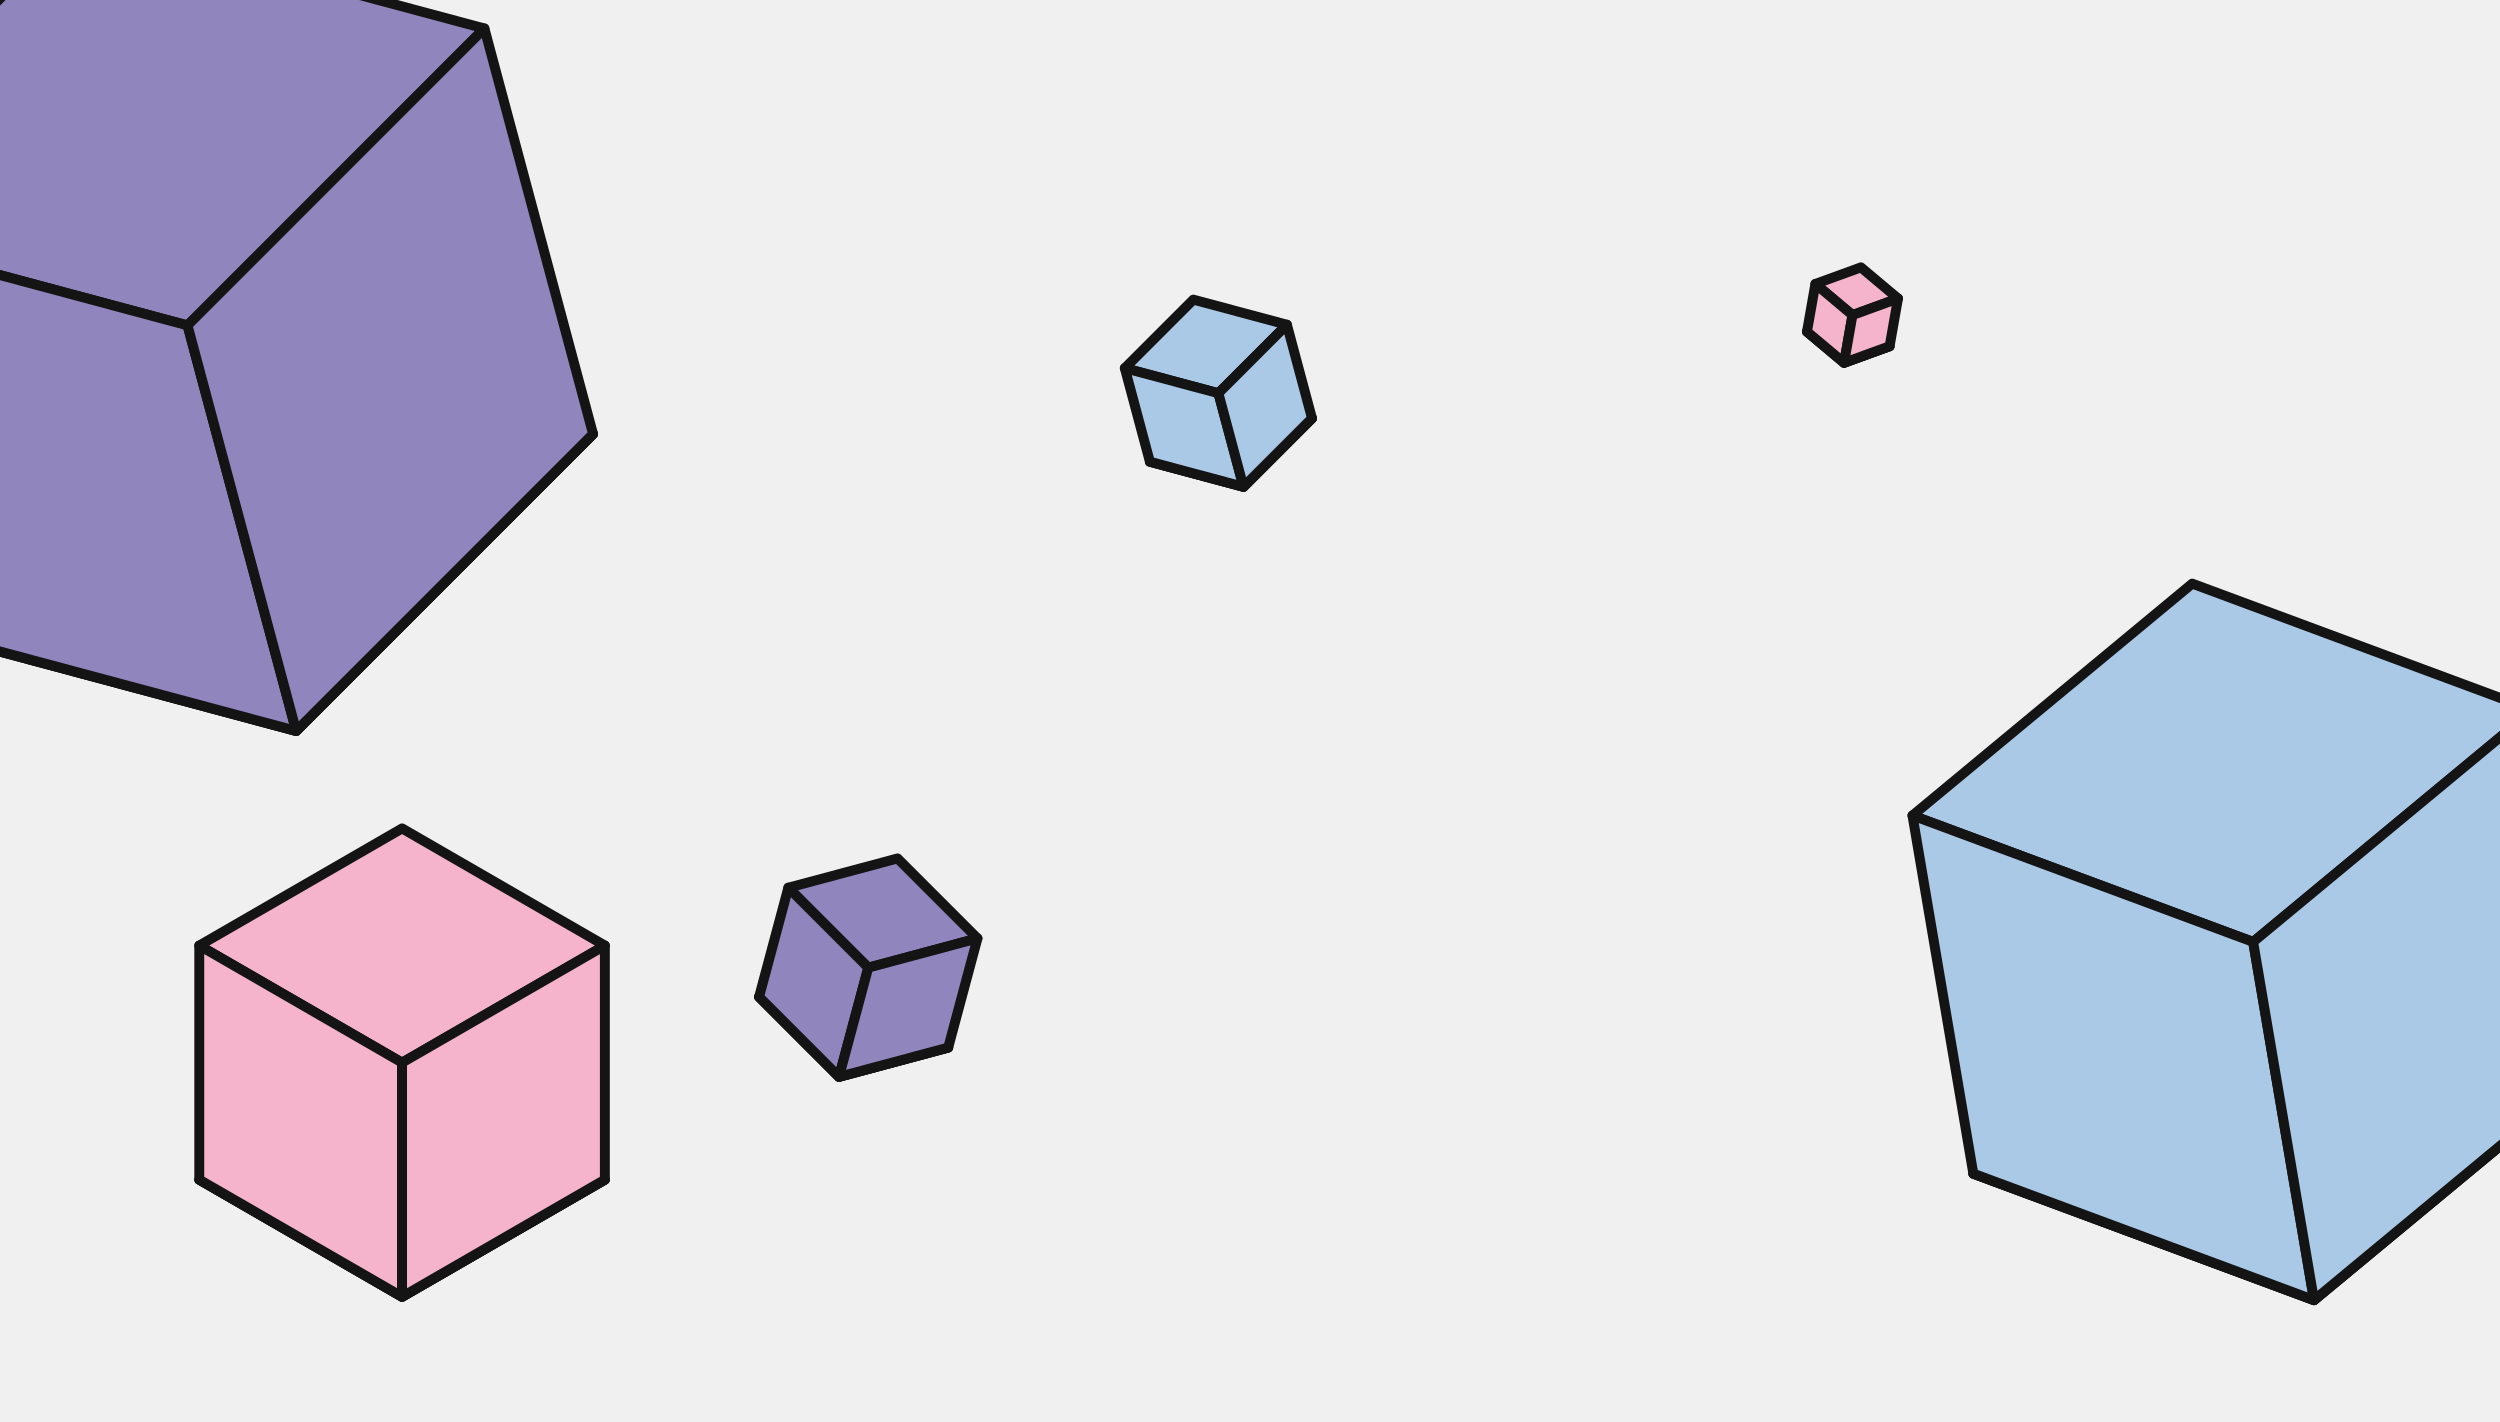
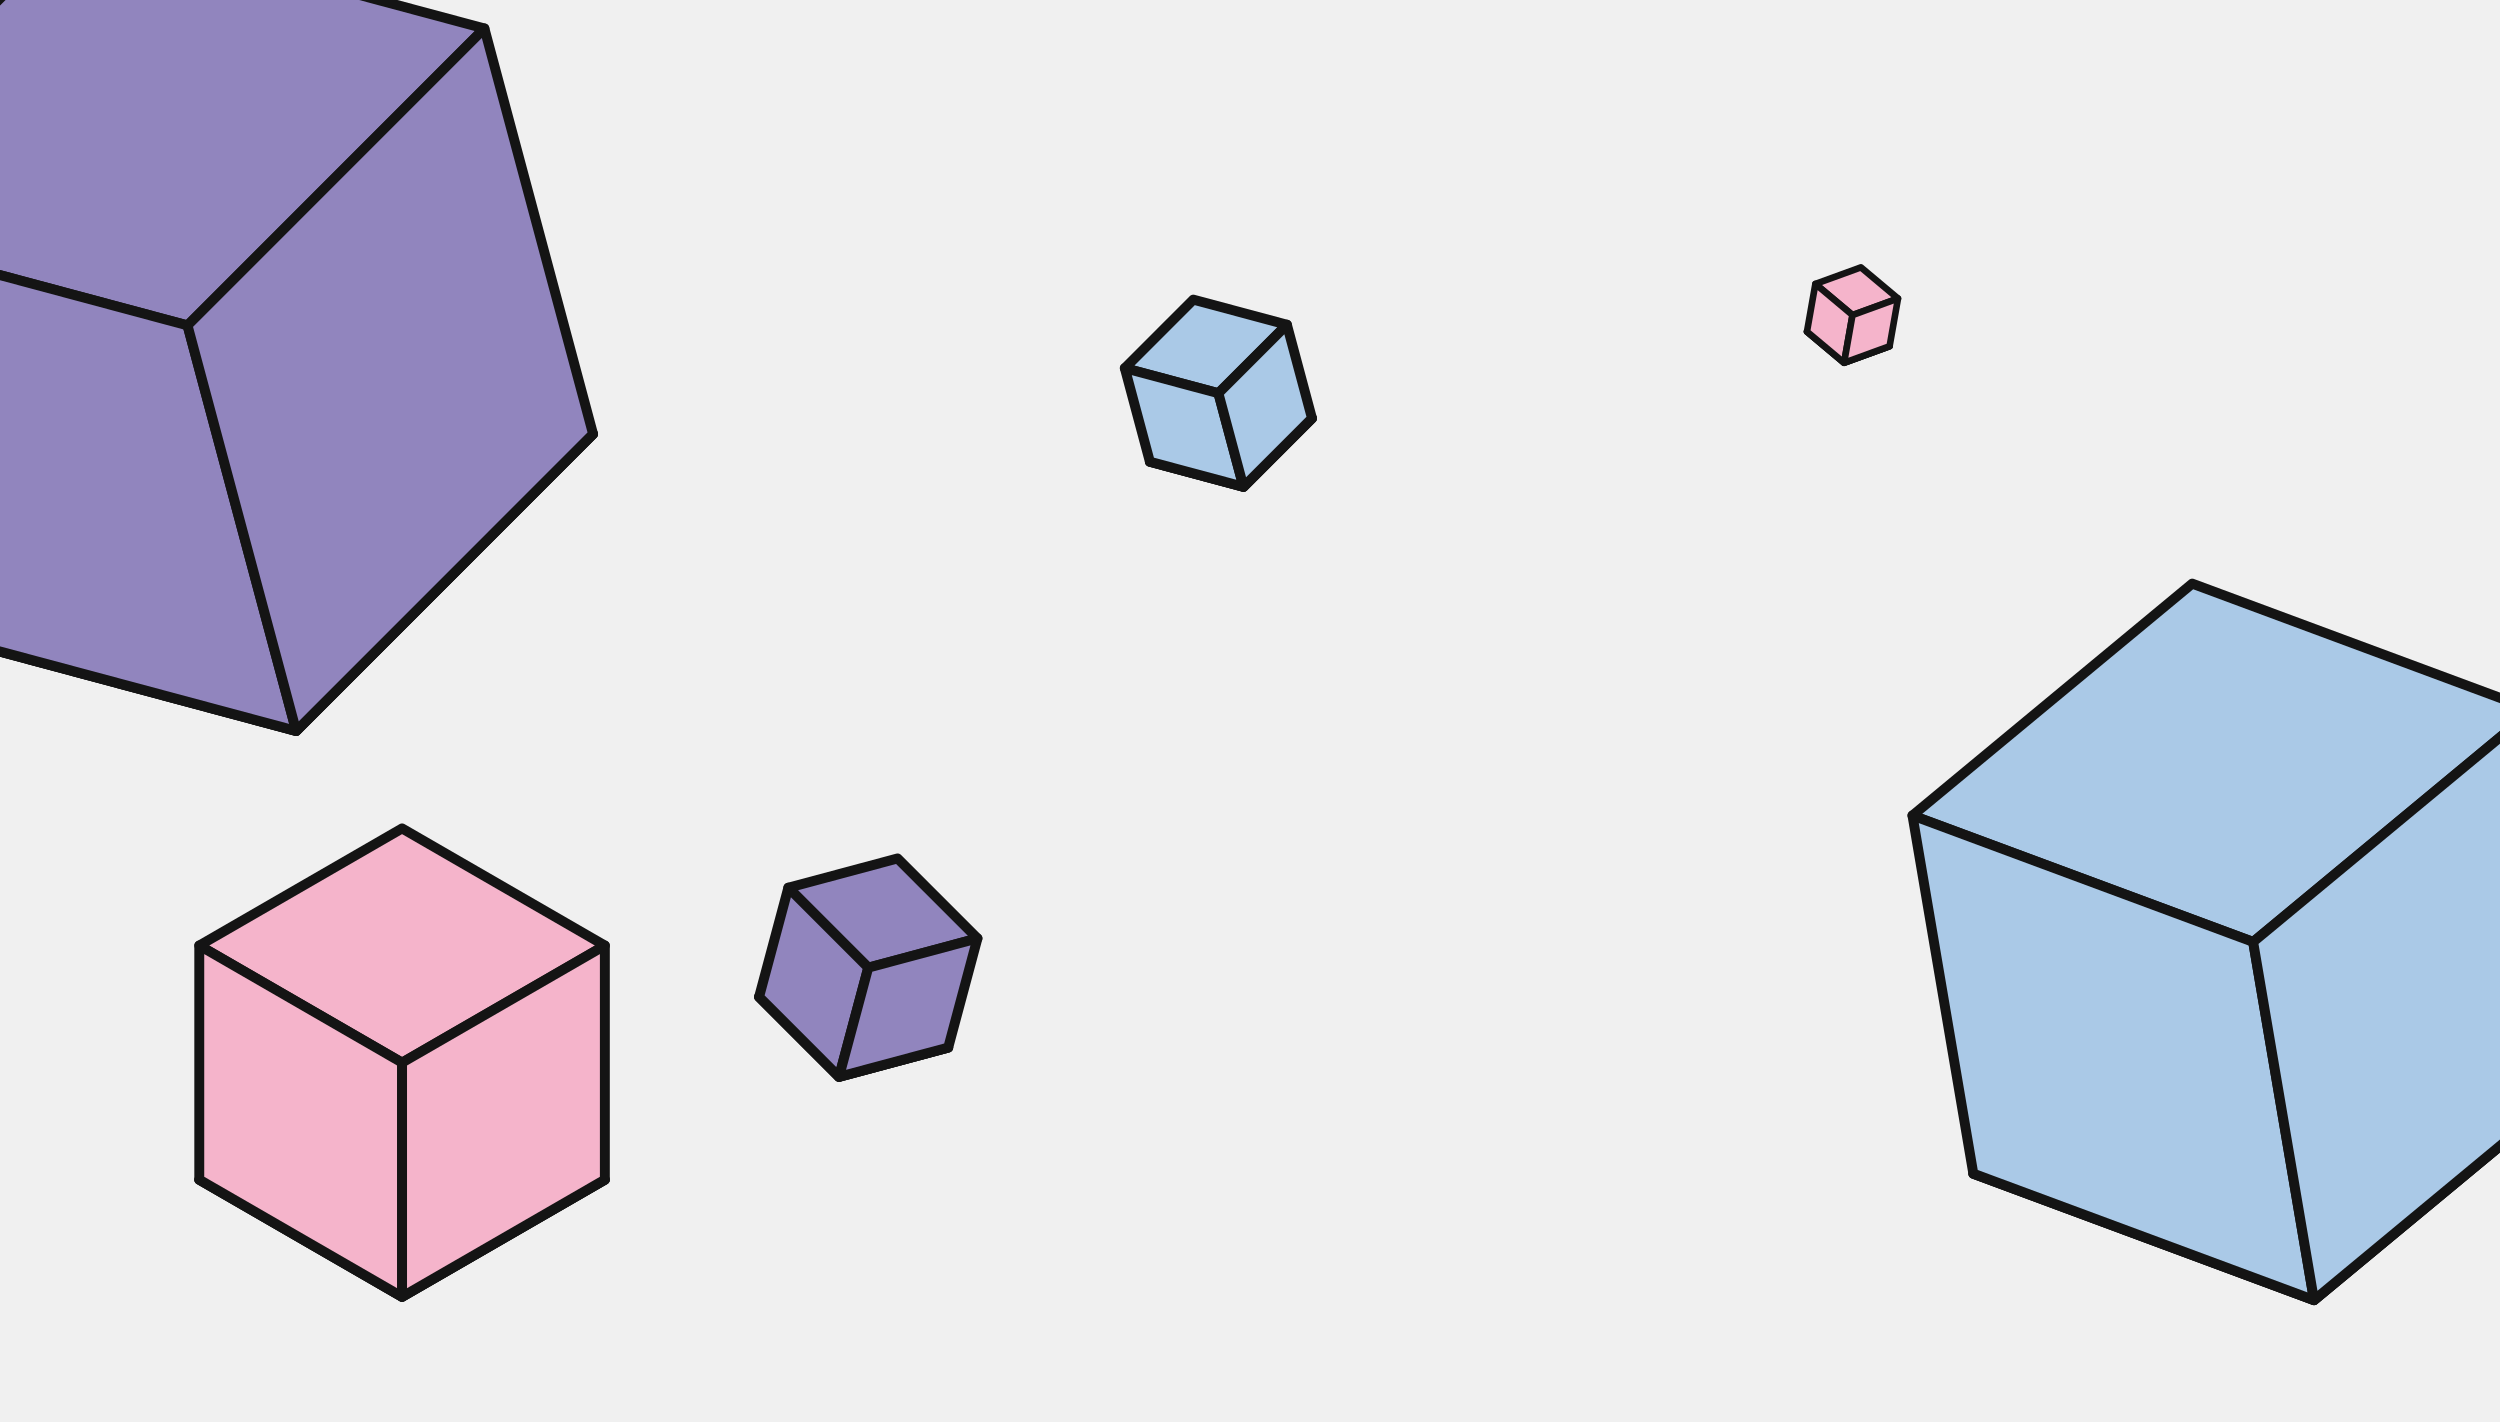
<svg xmlns="http://www.w3.org/2000/svg" width="1513" height="860" viewBox="0 0 1513 860" fill="none">
  <g clip-path="url(#clip0_0_1)">
    <path d="M794.021 253.167L752.559 294.644L695.914 279.454L737.376 237.977L794.021 253.167Z" fill="#AAC9E7" stroke="#141414" stroke-width="6" stroke-linecap="round" stroke-linejoin="round" />
    <path d="M794.021 253.167L752.559 294.644L695.914 279.454L737.376 237.977L794.021 253.167Z" fill="#AAC9E7" stroke="#141414" stroke-width="6" stroke-linecap="round" stroke-linejoin="round" />
    <path d="M778.843 196.521L737.381 237.998L680.736 222.809L722.198 181.332L778.843 196.521Z" fill="#AAC9E7" stroke="#141414" stroke-width="6" stroke-linecap="round" stroke-linejoin="round" />
    <path d="M737.378 237.987L752.554 294.623L695.908 279.434L680.733 222.798L737.378 237.987Z" fill="#AAC9E7" stroke="#141414" stroke-width="6" stroke-linecap="round" stroke-linejoin="round" />
    <path d="M778.84 196.51L794.016 253.146L752.554 294.623L737.378 237.988L778.84 196.51Z" fill="#AAC9E7" stroke="#141414" stroke-width="6" stroke-linecap="round" stroke-linejoin="round" />
  </g>
  <g clip-path="url(#clip1_0_1)">
    <path d="M573.853 634L507.766 651.721L459.394 603.331L525.481 585.61L573.853 634Z" fill="#9185BE" stroke="#141414" stroke-width="6" stroke-linecap="round" stroke-linejoin="round" />
    <path d="M573.853 634L507.766 651.721L459.394 603.331L525.481 585.61L573.853 634Z" fill="#9185BE" stroke="#141414" stroke-width="6" stroke-linecap="round" stroke-linejoin="round" />
    <path d="M591.56 567.914L525.474 585.635L477.102 537.245L543.188 519.524L591.56 567.914Z" fill="#9185BE" stroke="#141414" stroke-width="6" stroke-linecap="round" stroke-linejoin="round" />
    <path d="M525.477 585.622L507.773 651.698L459.401 603.308L477.105 537.232L525.477 585.622Z" fill="#9185BE" stroke="#141414" stroke-width="6" stroke-linecap="round" stroke-linejoin="round" />
    <path d="M591.564 567.903L573.859 633.978L507.773 651.699L525.477 585.624L591.564 567.903Z" fill="#9185BE" stroke="#141414" stroke-width="6" stroke-linecap="round" stroke-linejoin="round" />
  </g>
  <g clip-path="url(#clip2_0_1)">
    <path d="M1569.77 646.546L1400.45 786.897L1194.27 710.363L1363.59 570.011L1569.77 646.546Z" fill="#AAC9E7" stroke="#141414" stroke-width="6" stroke-linecap="round" stroke-linejoin="round" />
    <path d="M1569.77 646.546L1400.45 786.897L1194.27 710.363L1363.59 570.011L1569.77 646.546Z" fill="#AAC9E7" stroke="#141414" stroke-width="6" stroke-linecap="round" stroke-linejoin="round" />
    <path d="M1532.92 429.741L1363.6 570.092L1157.42 493.558L1326.74 353.207L1532.92 429.741Z" fill="#AAC9E7" stroke="#141414" stroke-width="6" stroke-linecap="round" stroke-linejoin="round" />
    <path d="M1363.59 570.052L1400.43 786.82L1194.26 710.286L1157.42 493.518L1363.59 570.052Z" fill="#AAC9E7" stroke="#141414" stroke-width="6" stroke-linecap="round" stroke-linejoin="round" />
    <path d="M1532.91 429.701L1569.75 646.469L1400.44 786.82L1363.6 570.052L1532.91 429.701Z" fill="#AAC9E7" stroke="#141414" stroke-width="6" stroke-linecap="round" stroke-linejoin="round" />
  </g>
  <g clip-path="url(#clip3_0_1)">
    <path d="M358.931 262.7L179.264 442.434L-66.2 376.613L113.467 196.879L358.931 262.7Z" fill="#9185BE" stroke="#141414" stroke-width="6" stroke-linecap="round" stroke-linejoin="round" />
    <path d="M358.931 262.7L179.264 442.434L-66.2 376.613L113.467 196.879L358.931 262.7Z" fill="#9185BE" stroke="#141414" stroke-width="6" stroke-linecap="round" stroke-linejoin="round" />
    <path d="M293.159 17.237L113.491 196.971L-131.973 131.151L47.695 -48.584L293.159 17.237Z" fill="#9185BE" stroke="#141414" stroke-width="6" stroke-linecap="round" stroke-linejoin="round" />
    <path d="M113.48 196.925L179.24 442.347L-66.224 376.526L-131.984 131.104L113.48 196.925Z" fill="#9185BE" stroke="#141414" stroke-width="6" stroke-linecap="round" stroke-linejoin="round" />
    <path d="M293.15 17.191L358.911 262.612L179.243 442.347L113.483 196.925L293.15 17.191Z" fill="#9185BE" stroke="#141414" stroke-width="6" stroke-linecap="round" stroke-linejoin="round" />
  </g>
  <g clip-path="url(#clip4_0_1)">
-     <path d="M1143.59 209.531L1116.03 219.565L1093.57 200.712L1121.13 190.678L1143.59 209.531Z" fill="#F5B4CB" stroke="#141414" stroke-width="6" stroke-linecap="round" stroke-linejoin="round" />
-     <path d="M1143.59 209.531L1116.03 219.565L1093.57 200.712L1121.13 190.678L1143.59 209.531Z" fill="#F5B4CB" stroke="#141414" stroke-width="6" stroke-linecap="round" stroke-linejoin="round" />
-     <path d="M1148.68 180.655L1121.13 190.689L1098.67 171.836L1126.22 161.802L1148.68 180.655Z" fill="#F5B4CB" stroke="#141414" stroke-width="6" stroke-linecap="round" stroke-linejoin="round" />
-     <path d="M1121.13 190.684L1116.04 219.555L1093.58 200.703L1098.67 171.831L1121.13 190.684Z" fill="#F5B4CB" stroke="#141414" stroke-width="6" stroke-linecap="round" stroke-linejoin="round" />
-     <path d="M1148.68 180.65L1143.59 209.521L1116.04 219.555L1121.13 190.684L1148.68 180.65Z" fill="#F5B4CB" stroke="#141414" stroke-width="6" stroke-linecap="round" stroke-linejoin="round" />
+     <path d="M1143.59 209.531L1116.03 219.565L1093.57 200.712L1121.13 190.678L1143.59 209.531Z" fill="#F5B4CB" stroke="#141414" style="stroke-width:4" stroke-linecap="round" stroke-linejoin="round" />
+     <path d="M1143.59 209.531L1116.03 219.565L1093.57 200.712L1121.13 190.678L1143.59 209.531Z" fill="#F5B4CB" stroke="#141414" style="stroke-width:4" stroke-linecap="round" stroke-linejoin="round" />
+     <path d="M1148.68 180.655L1121.13 190.689L1098.67 171.836L1126.22 161.802L1148.68 180.655Z" fill="#F5B4CB" stroke="#141414" style="stroke-width:4" stroke-linecap="round" stroke-linejoin="round" />
+     <path d="M1121.13 190.684L1116.04 219.555L1093.58 200.703L1098.67 171.831L1121.13 190.684Z" fill="#F5B4CB" stroke="#141414" style="stroke-width:4" stroke-linecap="round" stroke-linejoin="round" />
+     <path d="M1148.68 180.65L1143.59 209.521L1116.04 219.555L1121.13 190.684L1148.68 180.65Z" fill="#F5B4CB" stroke="#141414" style="stroke-width:4" stroke-linecap="round" stroke-linejoin="round" />
  </g>
  <g clip-path="url(#clip5_0_1)">
    <path d="M366.057 713.97L243.328 784.857L120.6 713.97L243.328 643.082L366.057 713.97Z" fill="#F5B4CB" stroke="#141414" stroke-width="6" stroke-linecap="round" stroke-linejoin="round" />
    <path d="M366.057 713.97L243.328 784.857L120.6 713.97L243.328 643.082L366.057 713.97Z" fill="#F5B4CB" stroke="#141414" stroke-width="6" stroke-linecap="round" stroke-linejoin="round" />
    <path d="M366.056 572.247L243.328 643.134L120.6 572.247L243.328 501.359L366.056 572.247Z" fill="#F5B4CB" stroke="#141414" stroke-width="6" stroke-linecap="round" stroke-linejoin="round" />
    <path d="M243.329 643.108V784.806L120.6 713.919V572.221L243.329 643.108Z" fill="#F5B4CB" stroke="#141414" stroke-width="6" stroke-linecap="round" stroke-linejoin="round" />
    <path d="M366.057 572.221V713.919L243.328 784.806V643.108L366.057 572.221Z" fill="#F5B4CB" stroke="#141414" stroke-width="6" stroke-linecap="round" stroke-linejoin="round" />
  </g>
  <defs>
    <clipPath id="clip0_0_1">
      <rect width="147.935" height="147.228" fill="white" transform="translate(646.96 186.125) rotate(-15)" />
    </clipPath>
    <clipPath id="clip1_0_1">
      <rect width="170.24" height="170.24" fill="white" transform="translate(465.271 481.336) rotate(15)" />
    </clipPath>
    <clipPath id="clip2_0_1">
      <rect width="486.799" height="503.984" fill="white" transform="translate(1081.28 362.438) rotate(-9.64547)" />
    </clipPath>
    <clipPath id="clip3_0_1">
      <rect width="608.957" height="609.664" fill="white" transform="translate(-259.54 -18.5547) rotate(-15)" />
    </clipPath>
    <clipPath id="clip4_0_1">
      <rect width="70.028" height="72.462" fill="white" transform="translate(1092.77 148.82) rotate(10)" />
    </clipPath>
    <clipPath id="clip5_0_1">
      <rect width="253" height="290" fill="white" transform="translate(116.96 498.086)" />
    </clipPath>
  </defs>
</svg>
